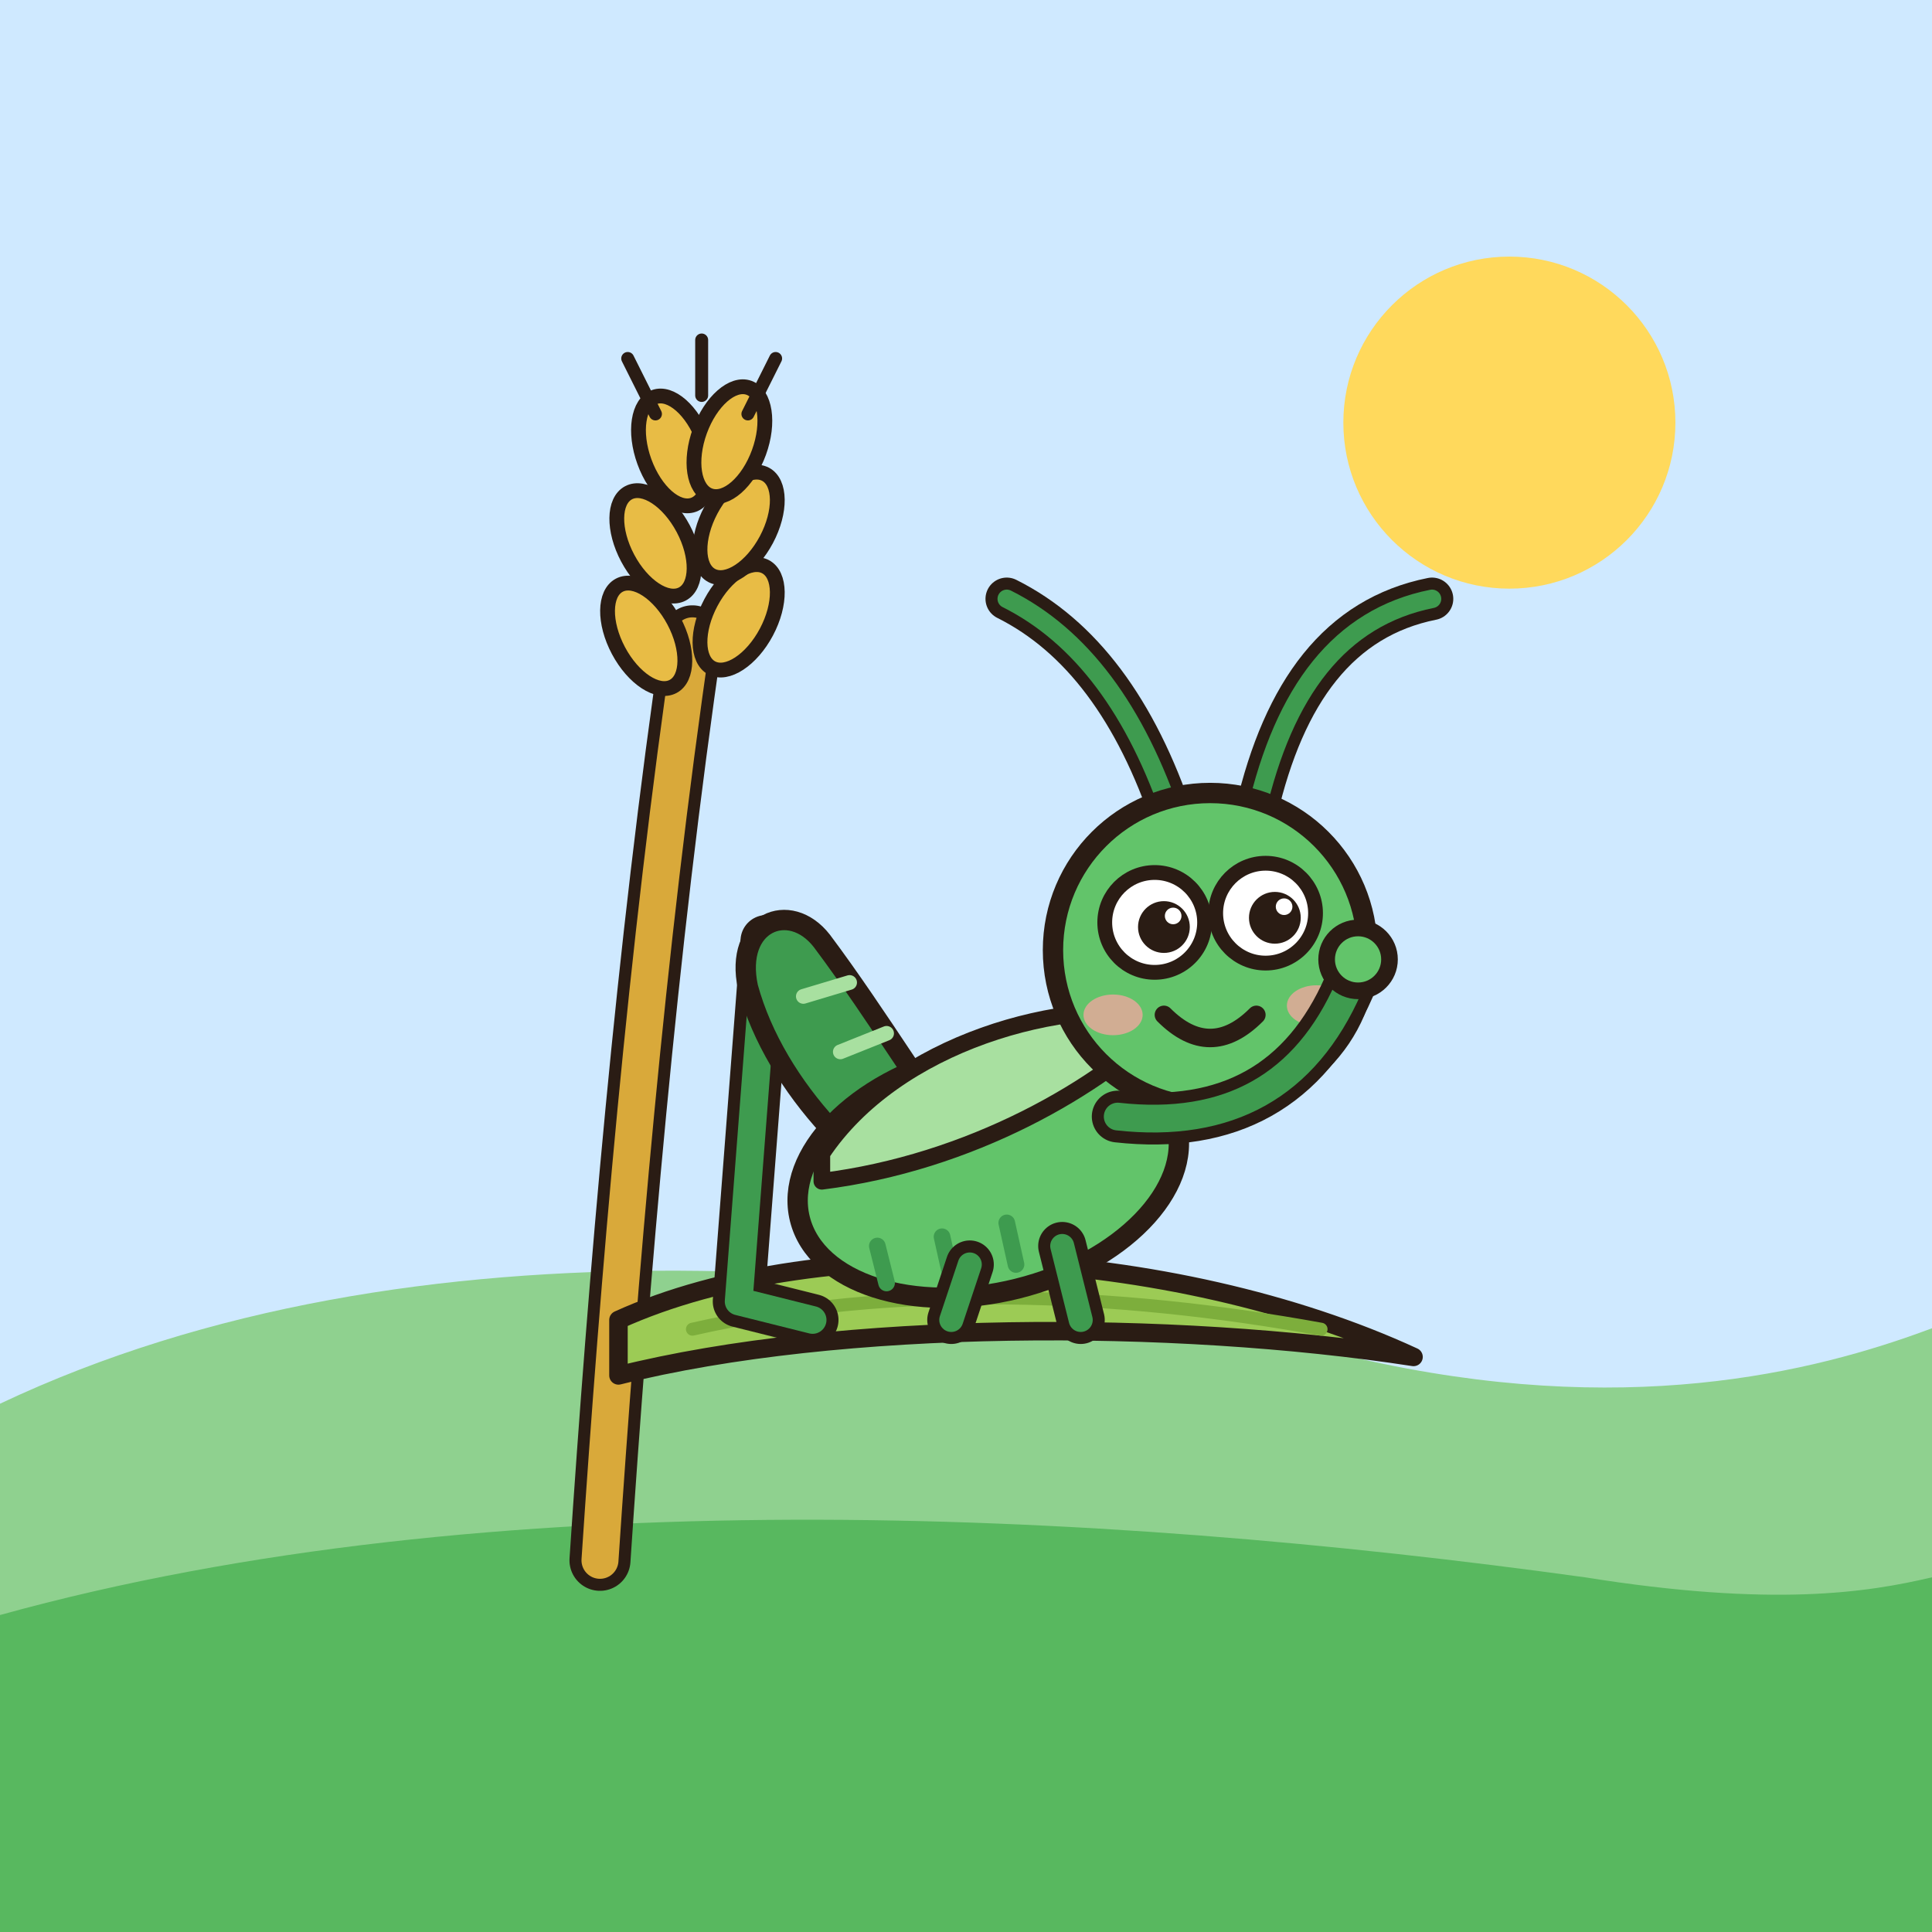
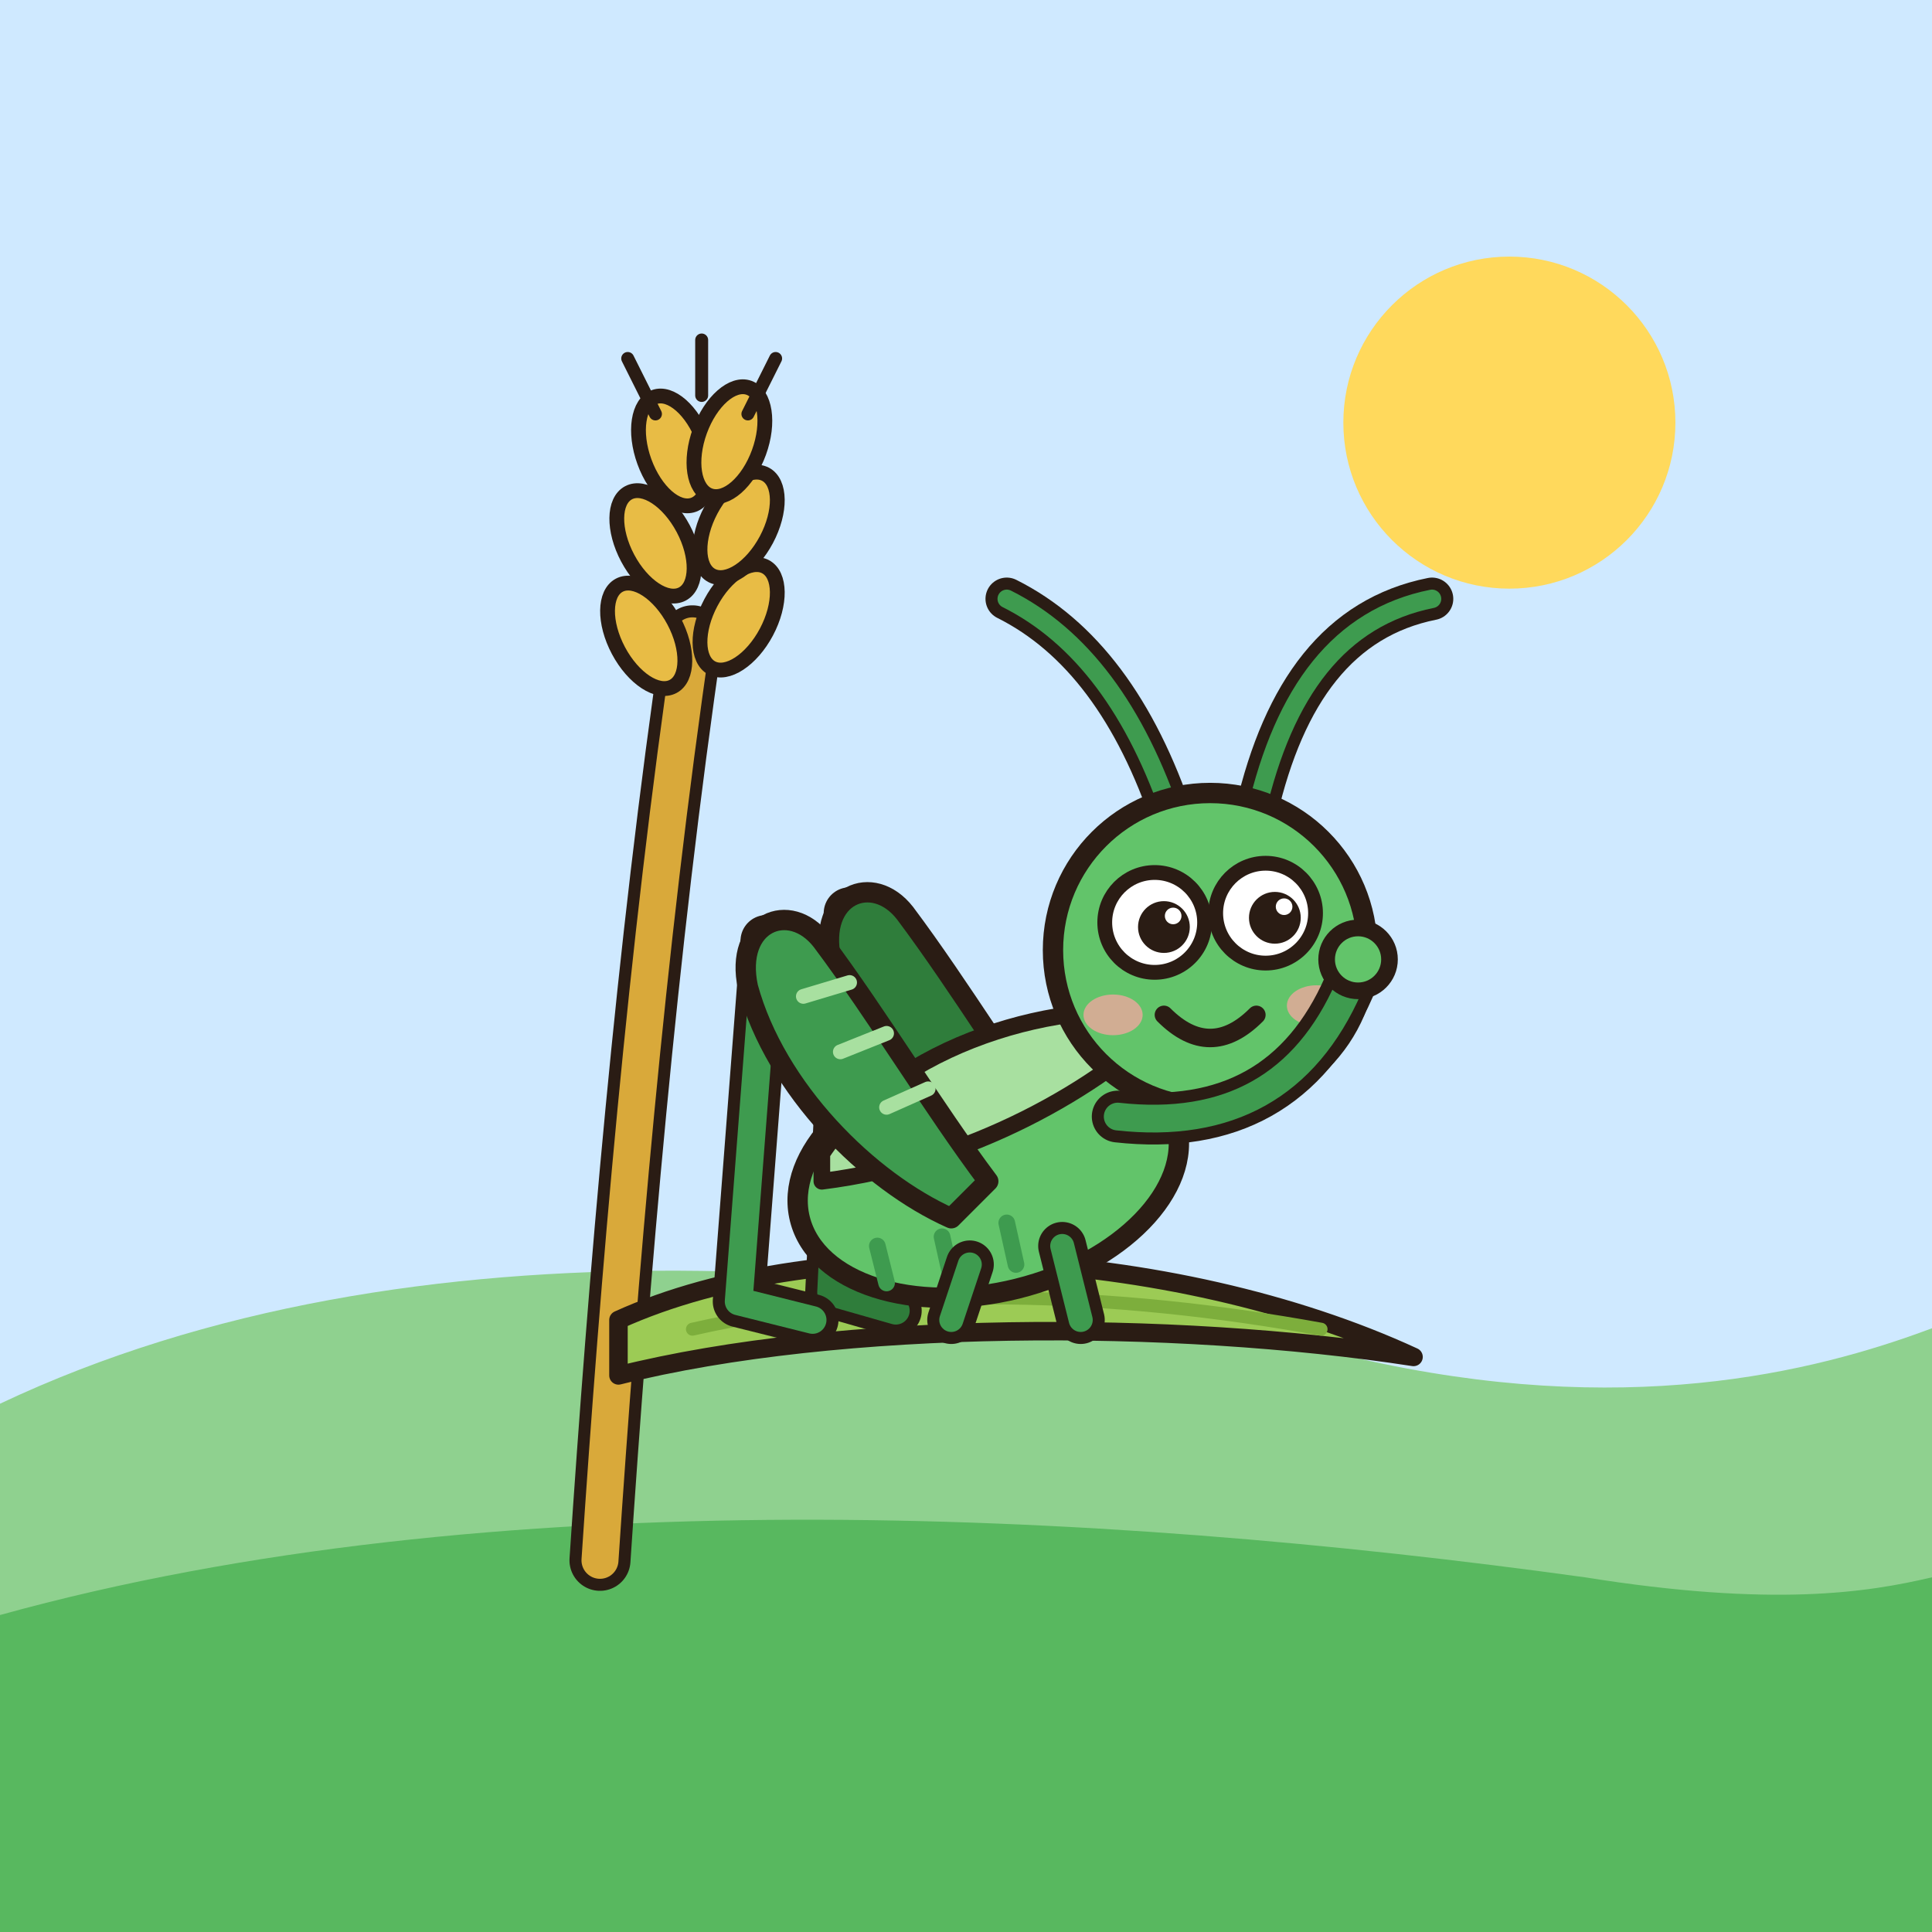
<svg xmlns="http://www.w3.org/2000/svg" viewBox="0 0 512 512" width="512" height="512">
  <defs />
  <g>
    <rect width="512" height="512" fill="#CFE9FF" />
    <circle cx="400" cy="112" r="44" fill="#FFD95C" />
    <path d="M0 372 C110 320 250 334 360 360 C430 376 480 364 512 352 L512 512 L0 512 Z" fill="#8FD18F" />
    <path d="M0 428 C130 392 290 400 420 418 C470 426 495 422 512 418 L512 512 L0 512 Z" fill="#58B85F" />
    <g transform="translate(110 95) scale(2.45)">
      <g id="halmi">
-         <path d="M20 130 C22 100 25 64 30 30" stroke="#2A1C14" stroke-width="6.6" fill="none" stroke-linecap="round" stroke-linejoin="round">
-   </path>
-         <path d="M20 130 C22 100 25 64 30 30" stroke="#D9A93A" stroke-width="4" fill="none" stroke-linecap="round" stroke-linejoin="round">
-   </path>
+         <path d="M20 130 C22 100 25 64 30 30" stroke="#2A1C14" stroke-width="6.6" fill="none" stroke-linecap="round" stroke-linejoin="round" />
+         <path d="M20 130 C22 100 25 64 30 30" stroke="#D9A93A" stroke-width="4" fill="none" stroke-linecap="round" stroke-linejoin="round" />
        <g fill="#E8BC45" stroke="#2A1C14" stroke-width="1.6">
-           <ellipse cx="25" cy="30" rx="3.4" ry="6.2" transform="rotate(-28 25 30)">
-   </ellipse>
-           <ellipse cx="35" cy="28" rx="3.4" ry="6.2" transform="rotate(28 35 28)">
-   </ellipse>
-           <ellipse cx="26" cy="20" rx="3.4" ry="6.2" transform="rotate(-28 26 20)">
-   </ellipse>
-           <ellipse cx="35" cy="18" rx="3.4" ry="6.2" transform="rotate(28 35 18)">
-   </ellipse>
-           <ellipse cx="28" cy="10" rx="3.4" ry="6.2" transform="rotate(-20 28 10)">
-   </ellipse>
-           <ellipse cx="34" cy="9" rx="3.4" ry="6.2" transform="rotate(20 34 9)">
-   </ellipse>
+           <ellipse cx="25" cy="30" rx="3.4" ry="6.2" transform="rotate(-28 25 30)" />
+           <ellipse cx="35" cy="28" rx="3.4" ry="6.2" transform="rotate(28 35 28)" />
+           <ellipse cx="26" cy="20" rx="3.4" ry="6.2" transform="rotate(-28 26 20)" />
+           <ellipse cx="35" cy="18" rx="3.4" ry="6.2" transform="rotate(28 35 18)" />
+           <ellipse cx="28" cy="10" rx="3.4" ry="6.2" transform="rotate(-20 28 10)" />
+           <ellipse cx="34" cy="9" rx="3.4" ry="6.2" transform="rotate(20 34 9)" />
        </g>
-         <path d="M31 4 L31 -2 M26 6 L23 0 M36 6 L39 0" stroke="#2A1C14" stroke-width="1.4" stroke-linecap="round">
-   </path>
-         <path d="M22 104 C44 94 82 96 108 108 C82 104 46 104 22 110 Z" fill="#9CCB55" stroke="#2A1C14" stroke-width="2" stroke-linejoin="round">
-   </path>
-         <path d="M30 105 C52 100 76 101 98 105" stroke="#7DAE3C" stroke-width="1.4" fill="none" stroke-linecap="round">
-   </path>
+         <path d="M31 4 L31 -2 M26 6 L23 0 M36 6 L39 0" stroke="#2A1C14" stroke-width="1.4" stroke-linecap="round" />
+         <path d="M22 104 C44 94 82 96 108 108 C82 104 46 104 22 110 Z" fill="#9CCB55" stroke="#2A1C14" stroke-width="2" stroke-linejoin="round" />
+         <path d="M30 105 C52 100 76 101 98 105" stroke="#7DAE3C" stroke-width="1.4" fill="none" stroke-linecap="round" />
        <g>
-           <path d="M38 63 L35 102 L43 104" stroke="#2A1C14" stroke-width="5.6" fill="none" stroke-linecap="round" stroke-linejoin="round">
-   </path>
-           <path d="M38 63 L35 102 L43 104" stroke="#3E9B4F" stroke-width="3" fill="none" stroke-linecap="round" stroke-linejoin="round">
-   </path>
-           <path d="M58 93 C49 89 39 79 36 68 C34.5 61 40.5 58.5 44 63 C50 71 56 81 62 89 Z" fill="#3E9B4F" stroke="#2A1C14" stroke-width="2.2" stroke-linejoin="round">
-   </path>
-           <path d="M42 69 L47 67.5 M46 75 L51 73 M51 81 L55.5 79" stroke="#A8E0A0" stroke-width="1.6" stroke-linecap="round">
-   </path>
-           <ellipse cx="62" cy="88" rx="21" ry="13" transform="rotate(-14 62 88)" fill="#62C46A" stroke="#2A1C14" stroke-width="2.2">
-   </ellipse>
-           <path d="M50 96 L51 100 M57 95 L58 99.5 M64 93.5 L65 98" stroke="#3E9B4F" stroke-width="1.8" stroke-linecap="round">
-   </path>
-           <path d="M44 86 C52 74 70 69 82 71 C74 79 60 87 44 89 Z" fill="#A8E0A0" stroke="#2A1C14" stroke-width="1.8" stroke-linejoin="round">
-   </path>
-           <path d="M60 98 L58 104" stroke="#2A1C14" stroke-width="5.2" fill="none" stroke-linecap="round" stroke-linejoin="round">
-   </path>
-           <path d="M60 98 L58 104" stroke="#3E9B4F" stroke-width="2.6" fill="none" stroke-linecap="round" stroke-linejoin="round">
-   </path>
-           <path d="M70 96 L72 104" stroke="#2A1C14" stroke-width="5.2" fill="none" stroke-linecap="round" stroke-linejoin="round">
-   </path>
-           <path d="M70 96 L72 104" stroke="#3E9B4F" stroke-width="2.6" fill="none" stroke-linecap="round" stroke-linejoin="round">
-   </path>
-           <path d="M82 50 C78 38 72 30 64 26" stroke="#2A1C14" stroke-width="4.6" fill="none" stroke-linecap="round" stroke-linejoin="round">
-   </path>
-           <path d="M82 50 C78 38 72 30 64 26" stroke="#3E9B4F" stroke-width="2" fill="none" stroke-linecap="round" stroke-linejoin="round">
-   </path>
-           <path d="M91 49 C94 36 100 28 110 26" stroke="#2A1C14" stroke-width="4.6" fill="none" stroke-linecap="round" stroke-linejoin="round">
-   </path>
-           <path d="M91 49 C94 36 100 28 110 26" stroke="#3E9B4F" stroke-width="2" fill="none" stroke-linecap="round" stroke-linejoin="round">
-   </path>
+           <g transform="translate(9 -3)">
+             <path d="M38 63 L36 104 L43 106" stroke="#2A1C14" stroke-width="5.6" fill="none" stroke-linecap="round" stroke-linejoin="round" />
+             <path d="M38 63 L36 104 L43 106" stroke="#2F7D3B" stroke-width="3" fill="none" stroke-linecap="round" stroke-linejoin="round" />
+             <path d="M58 93 C49 89 39 79 36 68 C34.5 61 40.5 58.5 44 63 C50 71 56 81 62 89 Z" fill="#2F7D3B" stroke="#2A1C14" stroke-width="2.2" stroke-linejoin="round" />
+           </g>
+           <ellipse cx="62" cy="88" rx="21" ry="13" transform="rotate(-14 62 88)" fill="#62C46A" stroke="#2A1C14" stroke-width="2.2" />
+           <path d="M50 96 L51 100 M57 95 L58 99.5 M64 93.5 L65 98" stroke="#3E9B4F" stroke-width="1.8" stroke-linecap="round" />
+           <path d="M44 86 C52 74 70 69 82 71 C74 79 60 87 44 89 Z" fill="#A8E0A0" stroke="#2A1C14" stroke-width="1.8" stroke-linejoin="round" />
+           <path d="M38 63 L35 102 L43 104" stroke="#2A1C14" stroke-width="5.6" fill="none" stroke-linecap="round" stroke-linejoin="round" />
+           <path d="M38 63 L35 102 L43 104" stroke="#3E9B4F" stroke-width="3" fill="none" stroke-linecap="round" stroke-linejoin="round" />
+           <path d="M58 93 C49 89 39 79 36 68 C34.5 61 40.5 58.5 44 63 C50 71 56 81 62 89 Z" fill="#3E9B4F" stroke="#2A1C14" stroke-width="2.2" stroke-linejoin="round" />
+           <path d="M42 69 L47 67.5 M46 75 L51 73 M51 81 L55.5 79" stroke="#A8E0A0" stroke-width="1.6" stroke-linecap="round" />
+           <path d="M60 98 L58 104" stroke="#2A1C14" stroke-width="5.2" fill="none" stroke-linecap="round" stroke-linejoin="round" />
+           <path d="M60 98 L58 104" stroke="#3E9B4F" stroke-width="2.6" fill="none" stroke-linecap="round" stroke-linejoin="round" />
+           <path d="M70 96 L72 104" stroke="#2A1C14" stroke-width="5.2" fill="none" stroke-linecap="round" stroke-linejoin="round" />
+           <path d="M70 96 L72 104" stroke="#3E9B4F" stroke-width="2.6" fill="none" stroke-linecap="round" stroke-linejoin="round" />
+           <path d="M82 50 C78 38 72 30 64 26" stroke="#2A1C14" stroke-width="4.6" fill="none" stroke-linecap="round" stroke-linejoin="round" />
+           <path d="M82 50 C78 38 72 30 64 26" stroke="#3E9B4F" stroke-width="2" fill="none" stroke-linecap="round" stroke-linejoin="round" />
+           <path d="M91 49 C94 36 100 28 110 26" stroke="#2A1C14" stroke-width="4.6" fill="none" stroke-linecap="round" stroke-linejoin="round" />
+           <path d="M91 49 C94 36 100 28 110 26" stroke="#3E9B4F" stroke-width="2" fill="none" stroke-linecap="round" stroke-linejoin="round" />
          <g>
-             <circle cx="86" cy="64" r="17" fill="#62C46A" stroke="#2A1C14" stroke-width="2.2">
-   </circle>
-             <ellipse cx="75.5" cy="71" rx="3.2" ry="2.2" fill="#F6A6A0" opacity="0.75">
-   </ellipse>
-             <ellipse cx="97.5" cy="70" rx="3.2" ry="2.2" fill="#F6A6A0" opacity="0.75">
-   </ellipse>
+             <circle cx="86" cy="64" r="17" fill="#62C46A" stroke="#2A1C14" stroke-width="2.2" />
+             <ellipse cx="75.5" cy="71" rx="3.2" ry="2.2" fill="#F6A6A0" opacity="0.75" />
+             <ellipse cx="97.5" cy="70" rx="3.2" ry="2.2" fill="#F6A6A0" opacity="0.75" />
            <g>
-               <circle cx="80" cy="61" r="5.4" fill="#FFFFFF" stroke="#2A1C14" stroke-width="1.6">
-   </circle>
-               <circle cx="92" cy="60" r="5.4" fill="#FFFFFF" stroke="#2A1C14" stroke-width="1.6">
-   </circle>
-               <circle cx="81" cy="61.5" r="2.8" fill="#2A1C14">
-   </circle>
-               <circle cx="93" cy="60.5" r="2.8" fill="#2A1C14">
-   </circle>
-               <circle cx="82" cy="60.3" r="0.9" fill="#FFFFFF">
-   </circle>
-               <circle cx="94" cy="59.3" r="0.9" fill="#FFFFFF">
-   </circle>
+               <circle cx="80" cy="61" r="5.4" fill="#FFFFFF" stroke="#2A1C14" stroke-width="1.6" />
+               <circle cx="92" cy="60" r="5.4" fill="#FFFFFF" stroke="#2A1C14" stroke-width="1.6" />
+               <circle cx="81" cy="61.5" r="2.8" fill="#2A1C14" />
+               <circle cx="93" cy="60.5" r="2.8" fill="#2A1C14" />
+               <circle cx="82" cy="60.3" r="0.9" fill="#FFFFFF" />
+               <circle cx="94" cy="59.3" r="0.9" fill="#FFFFFF" />
            </g>
-             <path d="M81 71 Q86 76 91 71" stroke="#2A1C14" stroke-width="2" fill="none" stroke-linecap="round">
-   </path>
+             <path d="M81 71 Q86 76 91 71" stroke="#2A1C14" stroke-width="2" fill="none" stroke-linecap="round" />
          </g>
          <g>
-             <path d="M76 82 Q94 84 101 68" stroke="#2A1C14" stroke-width="5.6" fill="none" stroke-linecap="round" stroke-linejoin="round">
-   </path>
-             <path d="M76 82 Q94 84 101 68" stroke="#3E9B4F" stroke-width="3" fill="none" stroke-linecap="round" stroke-linejoin="round">
-   </path>
-             <circle cx="102" cy="65" r="3.4" fill="#62C46A" stroke="#2A1C14" stroke-width="1.8">
-   </circle>
+             <path d="M76 82 Q94 84 101 68" stroke="#2A1C14" stroke-width="5.6" fill="none" stroke-linecap="round" stroke-linejoin="round" />
+             <path d="M76 82 Q94 84 101 68" stroke="#3E9B4F" stroke-width="3" fill="none" stroke-linecap="round" stroke-linejoin="round" />
+             <circle cx="102" cy="65" r="3.4" fill="#62C46A" stroke="#2A1C14" stroke-width="1.8" />
          </g>
        </g>
      </g>
    </g>
  </g>
</svg>
